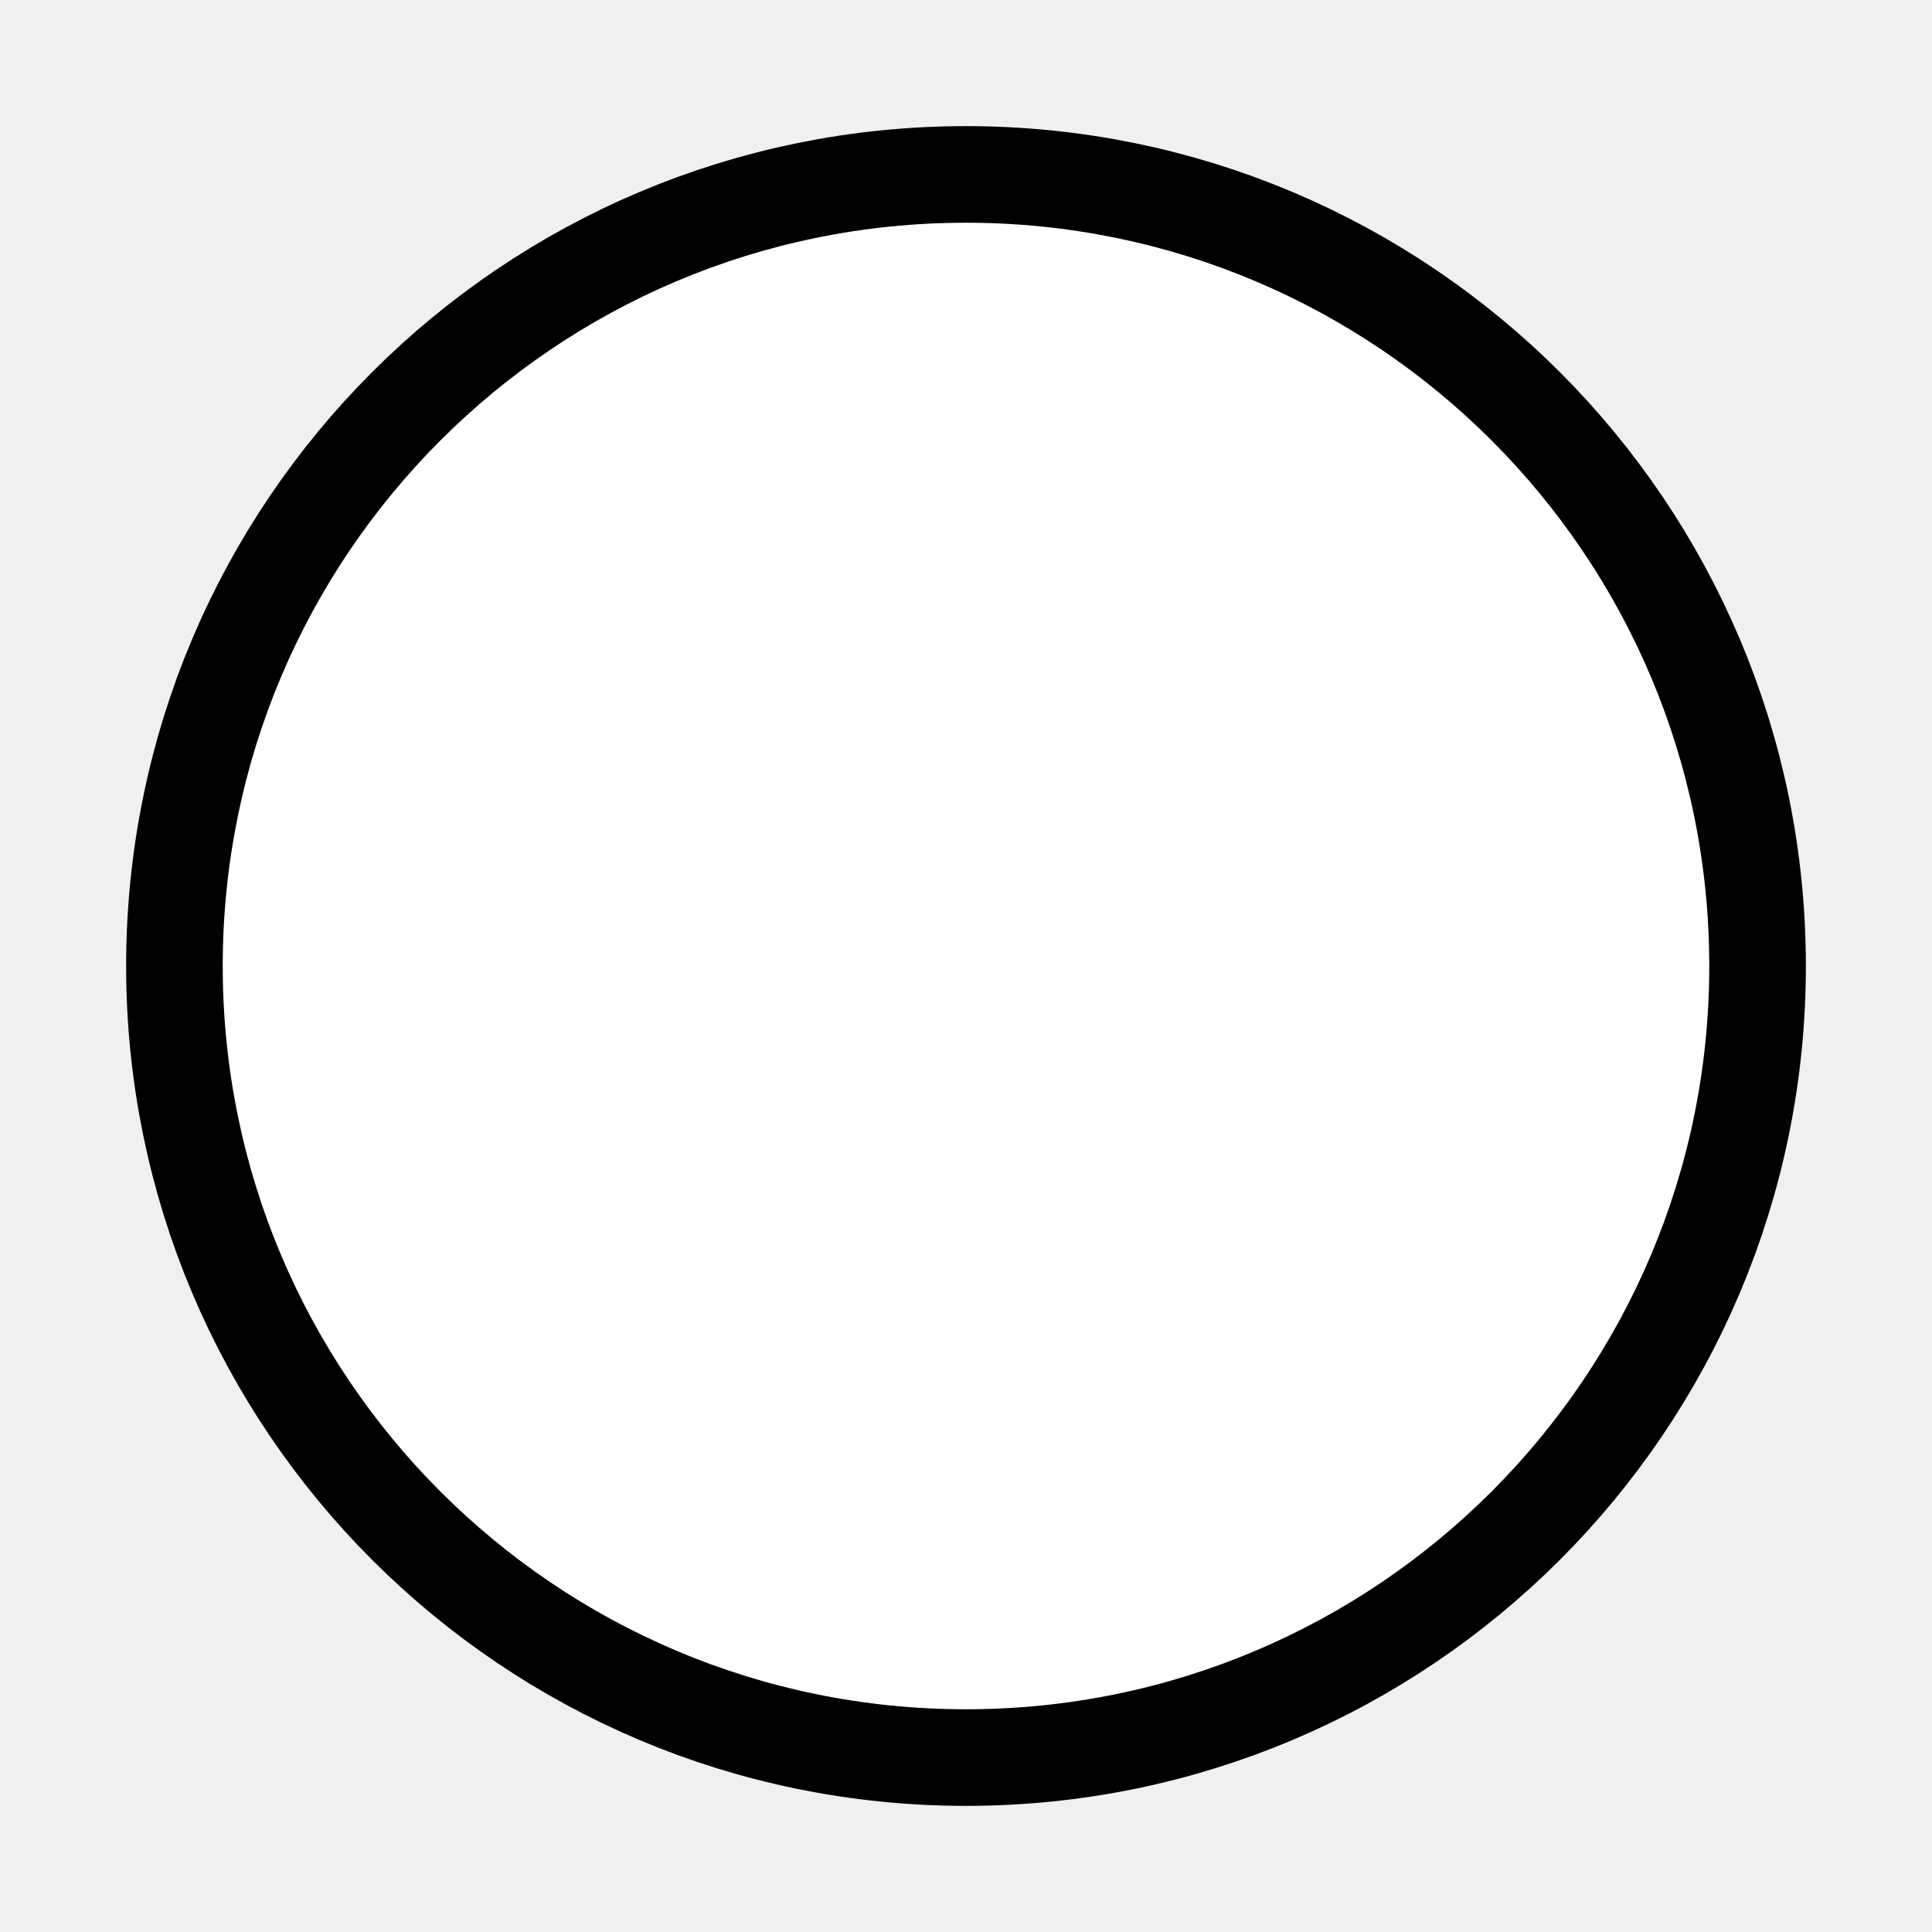
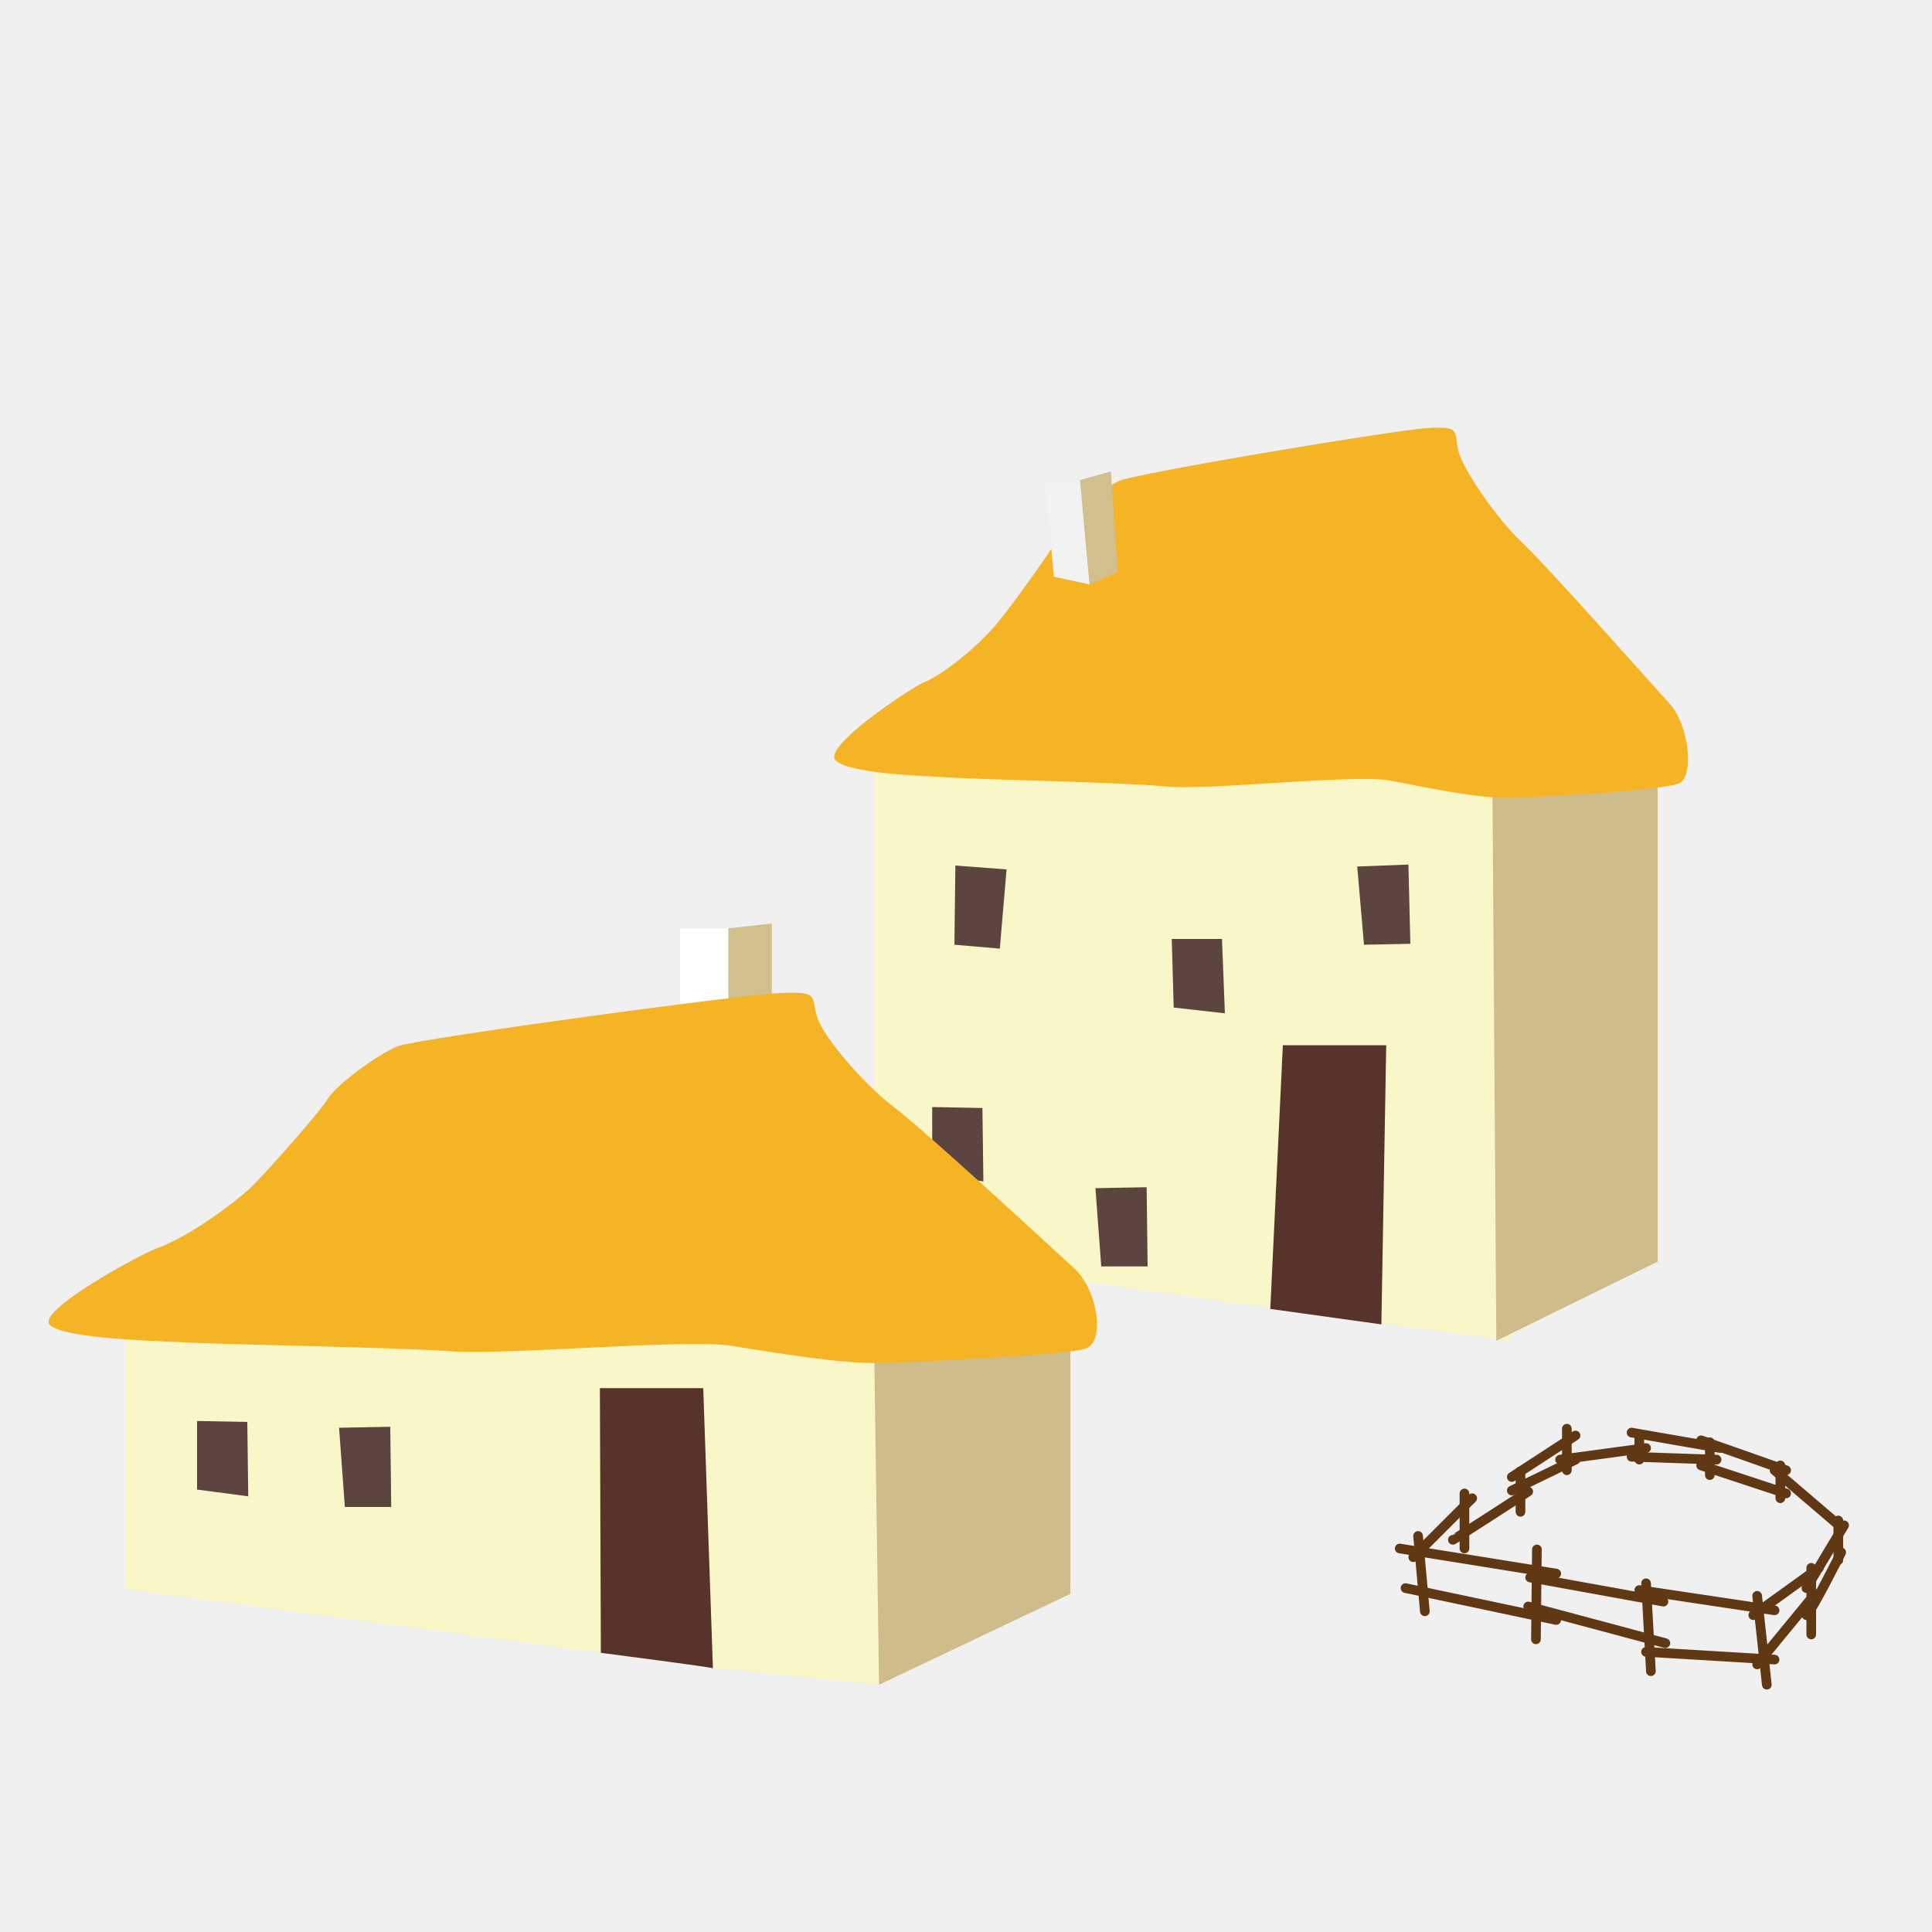
- <svg xmlns="http://www.w3.org/2000/svg" width="200mm" height="200mm" viewBox="0 0 200 200" version="1.1" id="svg8">
-   <defs id="defs2" />
-   <g id="layer1" transform="translate(0,-97)">
-     <circle style="opacity:1;fill:#ffffff;fill-opacity:1;stroke:#000000;stroke-width:20;stroke-linecap:round;stroke-linejoin:round;stroke-miterlimit:4;stroke-dasharray:none;stroke-dashoffset:0;stroke-opacity:1;paint-order:stroke fill markers" id="path817" cx="100" cy="197" r="76.943" />
+ <svg xmlns="http://www.w3.org/2000/svg" version="1.1" x="0px" y="0px" viewBox="0 0 200 200" style="enable-background:new 0 0 200 200;" xml:space="preserve">
+   <style type="text/css">
+ 	.st0{fill:#F9F7C7;}
+ 	.st1{fill:#58332B;}
+ 	.st2{fill:#CEBC8A;}
+ 	.st3{fill:#F5B426;}
+ 	.st4{fill:#5C4540;}
+ 	.st5{fill:#F2F2F2;}
+ 	.st6{fill:#D1C08E;}
+ 	.st7{fill:none;stroke:#603813;stroke-linecap:round;stroke-miterlimit:10;}
+ 	.st8{fill:#FFFFFF;}
+ </style>
+   <g id="Layer_2">
+     <polygon class="st0" points="156.3,138.8 155.9,74.7 90.5,78.4 90.5,129.7  " />
+     <polygon class="st1" points="131.5,135.5 132.8,108.2 143.5,108.2 143,137.1  " />
+     <polygon class="st2" points="154.9,138.8 171.6,130.6 171.6,79.2 154.5,81.9  " />
+     <path class="st3" d="M95.5,70.7c-1.3,0.6-10.4,6.6-9,8c1.4,1.4,8.7,1.6,12.1,1.8c3.3,0.2,17.8,0.5,21.9,0.9   c4.1,0.5,19.7-1.3,23.4-0.6c3.6,0.7,9.3,1.9,12.5,1.8c3.2-0.1,15.8-0.8,17.4-1.5s1.1-6-1-8.3S160,58.4,157.4,56   c-2.5-2.4-5.8-7.2-6.4-9.2c-0.5-2.1,0.3-2.7-3.1-2.5c-3.5,0.2-30.4,4.7-32.1,5.5c-1.7,0.8-5.3,4.1-6,5.5c-0.7,1.3-4.9,7.2-6.4,9   C102,66.1,98.2,69.6,95.5,70.7z" />
+     <polygon class="st4" points="96.5,114.6 101.7,114.7 101.8,122.3 96.5,121.6  " />
+     <polygon class="st4" points="121.3,97.2 126.5,97.2 126.8,104.9 121.5,104.3  " />
+     <polygon class="st4" points="113.4,123 118.7,122.9 118.8,131.1 114,131.1  " />
+     <polygon class="st4" points="98.9,89.6 104.2,90 103.5,98.2 98.8,97.8  " />
+     <polygon class="st4" points="140.5,89.7 145.8,89.5 146,97.7 141.2,97.8  " />
+     <polygon class="st5" points="109.1,59.7 108.2,50 111.8,49.7 112.8,60.5  " />
+     <polygon class="st6" points="111.8,49.7 115,48.8 115.7,59.2 112.8,60.5  " />
+   </g>
+   <g id="Layer_3">
+     <line class="st7" x1="147.5" y1="166.8" x2="146.8" y2="159" />
+     <line class="st7" x1="159.1" y1="160.4" x2="159" y2="169.7" />
+     <line class="st7" x1="170.4" y1="163.9" x2="170.9" y2="173" />
+     <line class="st7" x1="181.9" y1="165.2" x2="182.9" y2="174.4" />
+     <line class="st7" x1="144.9" y1="160.3" x2="161.1" y2="162.9" />
+     <line class="st7" x1="145.5" y1="164.4" x2="161.1" y2="167.7" />
+     <line class="st7" x1="158.4" y1="163.3" x2="172.2" y2="165.8" />
+     <line class="st7" x1="158.2" y1="166.3" x2="172.4" y2="170.1" />
+     <line class="st7" x1="170.4" y1="171" x2="183.7" y2="171.8" />
+     <line class="st7" x1="169.7" y1="164.6" x2="183.7" y2="166.7" />
+     <path class="st7" d="M151.6,154.6c0,0.2,0,5.7,0,5.7" />
+     <line class="st7" x1="152.4" y1="155.1" x2="146.3" y2="161.2" />
+     <line class="st7" x1="157.4" y1="152.3" x2="157.4" y2="156.5" />
+     <line class="st7" x1="162.2" y1="147.9" x2="162.2" y2="152.2" />
+     <path class="st7" d="M150.4,159.4c0.1,0,7.8-5,7.8-5" />
+     <line class="st7" x1="156.5" y1="152.9" x2="163.1" y2="148.6" />
+     <line class="st7" x1="163.1" y1="151.1" x2="156.5" y2="154.3" />
+     <line class="st7" x1="187.5" y1="162.3" x2="187.5" y2="169.2" />
+     <line class="st7" x1="190.3" y1="157.4" x2="190.3" y2="161.5" />
+     <line class="st7" x1="181.5" y1="167.2" x2="188.3" y2="162.3" />
+     <line class="st7" x1="187" y1="164.4" x2="190.9" y2="157.9" />
+     <path class="st7" d="M187,167.2c0.5-0.3,3.6-6.5,3.6-6.5" />
+     <line class="st7" x1="181.9" y1="172.3" x2="187.9" y2="165" />
+     <line class="st7" x1="184.3" y1="151.7" x2="184.3" y2="155.1" />
+     <line class="st7" x1="183.7" y1="152.2" x2="190.6" y2="158.1" />
+     <line class="st7" x1="169.7" y1="148.6" x2="169.7" y2="151.1" />
+     <line class="st7" x1="177" y1="149.3" x2="177" y2="152.7" />
+     <line class="st7" x1="176.1" y1="151.7" x2="184.9" y2="154.6" />
+     <line class="st7" x1="168.9" y1="150.8" x2="177.7" y2="151.1" />
+     <line class="st7" x1="161.5" y1="151.1" x2="170.4" y2="149.9" />
+     <line class="st7" x1="168.9" y1="148.3" x2="178.1" y2="149.9" />
+     <line class="st7" x1="184.9" y1="152.2" x2="176.1" y2="149.1" />
+   </g>
+   <g id="Layer_1">
+     <rect x="70.4" y="96.1" class="st8" width="5" height="8.8" />
+     <polygon class="st6" points="75.4,96.1 79.9,95.6 79.9,106 75.4,106  " />
+     <polygon class="st0" points="73.5,172.6 91,174.4 90.5,136.4 13,138.3 13,164.5  " />
+     <path class="st1" d="M62.2,171.1l-0.1-27.4h10.7l1,29C73.8,172.6,62.2,171.1,62.2,171.1z" />
+     <polygon class="st2" points="91,174.4 110.8,165 110.8,138.8 90.5,140.1  " />
+     <path class="st3" d="M16.3,129.2c-1.7,0.6-12.8,6.6-11.1,8c1.7,1.4,10.7,1.6,14.8,1.8c4.1,0.2,21.8,0.5,26.9,0.9s24.2-1.3,28.7-0.6   c4.4,0.7,11.5,1.9,15.4,1.8c3.9-0.1,19.4-0.8,21.4-1.5c2-0.7,1.3-6-1.2-8.3s-15.7-14.5-18.8-16.8c-3.1-2.4-7.2-7.2-7.8-9.2   c-0.7-2.1,0.4-2.7-3.9-2.5s-37.4,4.7-39.5,5.5s-6.5,4.1-7.3,5.5c-0.8,1.3-6,7.2-7.8,9C24.2,124.6,19.6,128,16.3,129.2z" />
+     <polygon class="st4" points="20.4,147.1 25.6,147.2 25.7,154.9 20.4,154.2  " />
+     <polygon class="st4" points="35.1,147.8 40.4,147.7 40.5,156 35.7,156  " />
  </g>
</svg>
